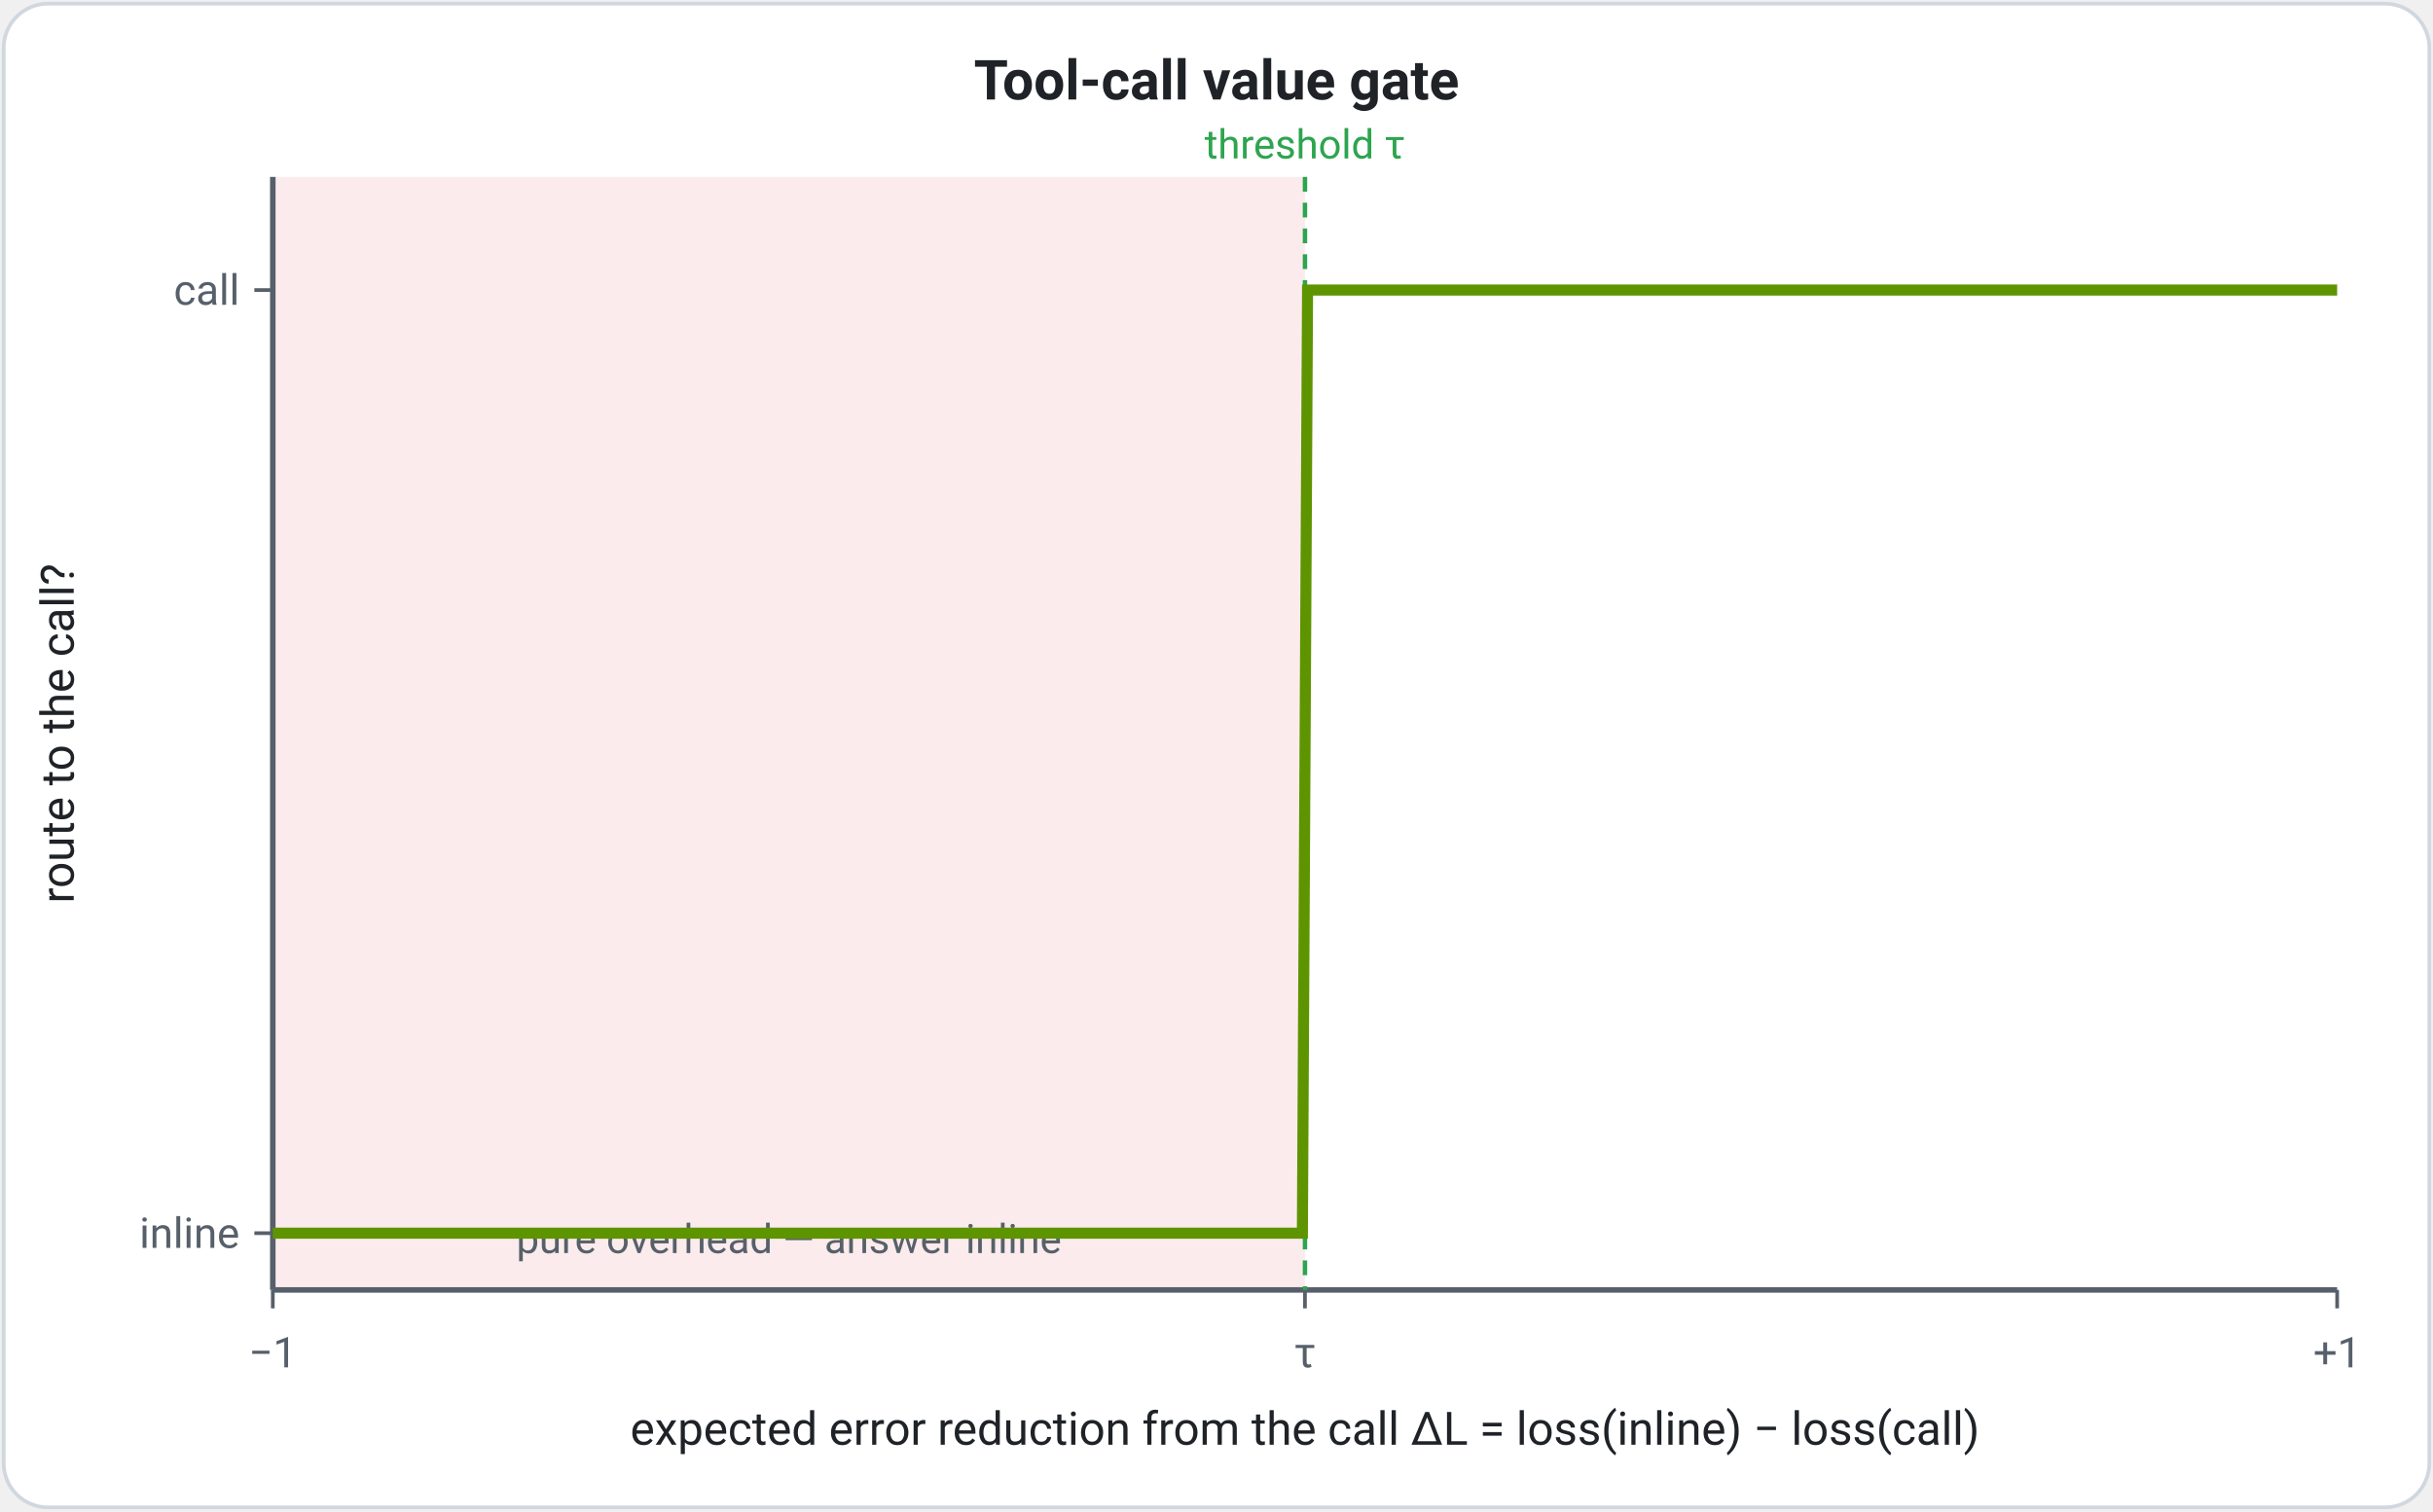
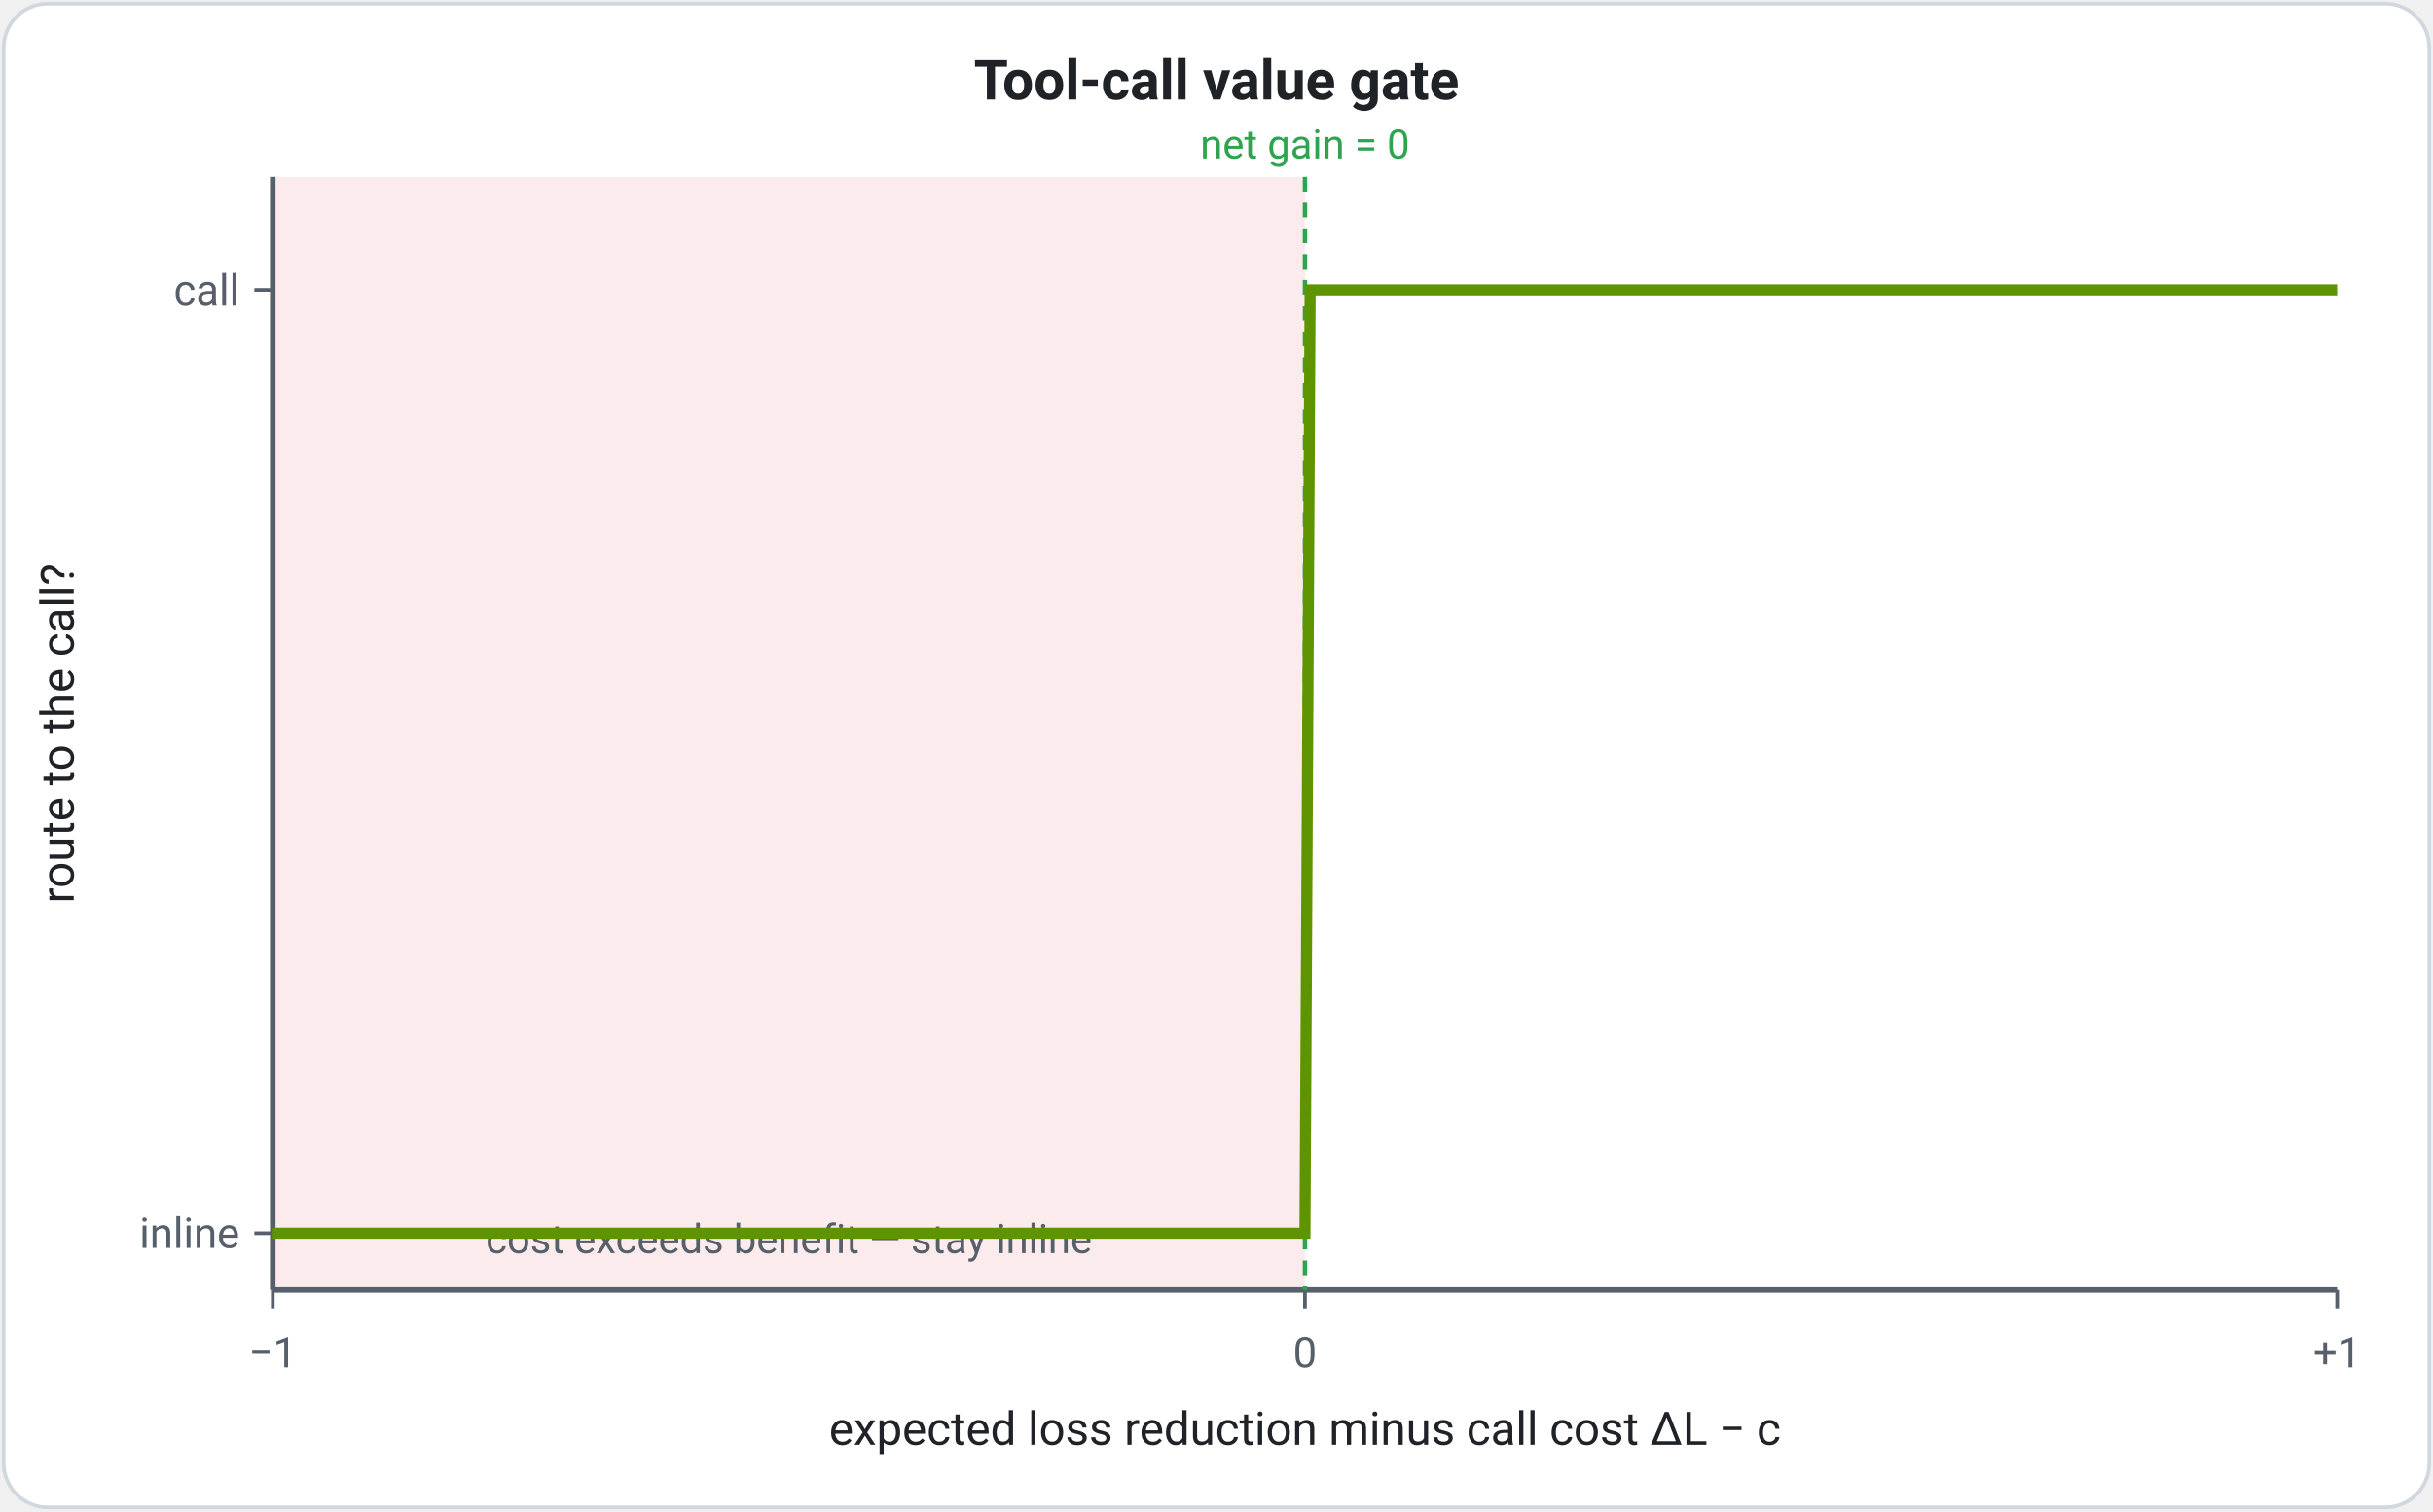
<svg xmlns="http://www.w3.org/2000/svg" viewBox="0 0 660 410" width="660" height="410" font-family="-apple-system,BlinkMacSystemFont,Segoe UI,Roboto,Helvetica,Arial,sans-serif">
  <rect x="1" y="1" width="658" height="408" rx="12" fill="#ffffff" stroke="#d0d7de" />
  <rect x="74.0" y="48" width="280.0" height="302" fill="#cf222e" opacity="0.09" />
-   <text x="214.0" y="340" text-anchor="middle" font-size="11" fill="#57606a">pure overhead — answer inline</text>
+   <text x="214.0" y="340" text-anchor="middle" font-size="11" fill="#57606a">cost exceeds benefit — stay inline</text>
  <text x="330.0" y="27" text-anchor="middle" font-size="15" font-weight="700" fill="#1f2328">Tool-call value gate</text>
  <line x1="74" y1="48" x2="74" y2="350" stroke="#57606a" stroke-width="1.5" />
  <line x1="74" y1="350" x2="634" y2="350" stroke="#57606a" stroke-width="1.5" />
  <line x1="74.0" y1="350" x2="74.0" y2="355" stroke="#57606a" />
  <text x="74.0" y="371" text-anchor="middle" font-size="11.5" fill="#57606a">−1</text>
  <line x1="354.0" y1="350" x2="354.0" y2="355" stroke="#57606a" />
-   <text x="354.0" y="371" text-anchor="middle" font-size="11.5" fill="#57606a">τ</text>
+   <text x="354.0" y="371" text-anchor="middle" font-size="11.5" fill="#57606a">0</text>
  <line x1="634.0" y1="350" x2="634.0" y2="355" stroke="#57606a" />
  <text x="634.0" y="371" text-anchor="middle" font-size="11.5" fill="#57606a">+1</text>
  <line x1="69" y1="334.6" x2="74" y2="334.6" stroke="#57606a" />
  <text x="65" y="338.6" text-anchor="end" font-size="11.5" fill="#57606a">inline</text>
  <line x1="69" y1="78.7" x2="74" y2="78.7" stroke="#57606a" />
  <text x="65" y="82.7" text-anchor="end" font-size="11.5" fill="#57606a">call</text>
  <line x1="354.0" y1="48" x2="354.0" y2="350" stroke="#2ea44f" stroke-width="1.2" stroke-dasharray="4 3" />
-   <text x="354.0" y="43" text-anchor="middle" font-size="11" fill="#2ea44f">threshold τ</text>
-   <polyline points="74.0,334.6 75.4,334.6 76.8,334.6 78.2,334.6 79.6,334.6 81.0,334.6 82.4,334.6 83.8,334.6 85.2,334.6 86.6,334.6 88.0,334.6 89.4,334.6 90.8,334.6 92.2,334.6 93.6,334.6 95.1,334.6 96.5,334.6 97.9,334.6 99.3,334.6 100.7,334.6 102.1,334.6 103.5,334.6 104.9,334.6 106.3,334.6 107.7,334.6 109.1,334.6 110.5,334.6 111.9,334.6 113.3,334.6 114.7,334.6 116.1,334.6 117.5,334.6 118.9,334.6 120.3,334.6 121.7,334.6 123.1,334.6 124.5,334.6 125.9,334.6 127.3,334.6 128.7,334.6 130.1,334.6 131.5,334.6 132.9,334.6 134.4,334.6 135.8,334.6 137.2,334.6 138.6,334.6 140.0,334.6 141.4,334.6 142.8,334.6 144.2,334.6 145.6,334.6 147.0,334.6 148.4,334.6 149.8,334.6 151.2,334.6 152.6,334.6 154.0,334.6 155.4,334.6 156.8,334.6 158.2,334.6 159.6,334.6 161.0,334.6 162.4,334.6 163.8,334.6 165.2,334.6 166.6,334.6 168.0,334.6 169.4,334.6 170.8,334.6 172.2,334.6 173.6,334.6 175.1,334.6 176.5,334.6 177.9,334.6 179.3,334.6 180.7,334.6 182.1,334.6 183.5,334.6 184.9,334.6 186.3,334.6 187.7,334.6 189.1,334.6 190.5,334.6 191.9,334.6 193.3,334.6 194.7,334.6 196.1,334.6 197.5,334.6 198.9,334.6 200.3,334.6 201.7,334.6 203.1,334.6 204.5,334.6 205.9,334.6 207.3,334.6 208.7,334.6 210.1,334.6 211.5,334.6 212.9,334.6 214.4,334.6 215.8,334.6 217.2,334.6 218.6,334.6 220.0,334.6 221.4,334.6 222.8,334.6 224.2,334.6 225.6,334.6 227.0,334.6 228.4,334.6 229.8,334.6 231.2,334.6 232.6,334.6 234.0,334.6 235.4,334.6 236.8,334.6 238.2,334.6 239.6,334.6 241.0,334.6 242.4,334.6 243.8,334.6 245.2,334.6 246.6,334.6 248.0,334.6 249.4,334.6 250.8,334.6 252.2,334.6 253.6,334.6 255.1,334.6 256.5,334.6 257.9,334.6 259.3,334.6 260.7,334.6 262.1,334.6 263.5,334.6 264.9,334.6 266.3,334.6 267.7,334.6 269.1,334.6 270.5,334.6 271.9,334.6 273.3,334.6 274.7,334.6 276.1,334.6 277.5,334.6 278.9,334.6 280.3,334.6 281.7,334.6 283.1,334.6 284.5,334.6 285.9,334.6 287.3,334.6 288.7,334.6 290.1,334.6 291.5,334.6 292.9,334.6 294.4,334.6 295.8,334.6 297.2,334.6 298.6,334.6 300.0,334.6 301.4,334.6 302.8,334.6 304.2,334.6 305.6,334.6 307.0,334.6 308.4,334.6 309.8,334.6 311.2,334.6 312.6,334.6 314.0,334.6 315.4,334.6 316.8,334.6 318.2,334.6 319.6,334.6 321.0,334.6 322.4,334.6 323.8,334.6 325.2,334.6 326.6,334.6 328.0,334.6 329.4,334.6 330.8,334.6 332.2,334.6 333.6,334.6 335.1,334.6 336.5,334.6 337.9,334.6 339.3,334.6 340.7,334.6 342.1,334.6 343.5,334.6 344.9,334.6 346.3,334.6 347.7,334.6 349.1,334.6 350.5,334.6 351.9,334.6 353.3,334.6 354.7,78.7 356.1,78.7 357.5,78.7 358.9,78.7 360.3,78.7 361.7,78.7 363.1,78.7 364.5,78.7 365.9,78.7 367.3,78.7 368.7,78.7 370.1,78.7 371.5,78.7 372.9,78.7 374.4,78.7 375.8,78.7 377.2,78.7 378.6,78.7 380.0,78.7 381.4,78.7 382.8,78.7 384.2,78.7 385.6,78.7 387.0,78.7 388.4,78.7 389.8,78.7 391.2,78.7 392.6,78.7 394.0,78.7 395.4,78.7 396.8,78.7 398.2,78.7 399.6,78.7 401.0,78.7 402.4,78.7 403.8,78.7 405.2,78.7 406.6,78.7 408.0,78.7 409.4,78.7 410.8,78.7 412.2,78.7 413.6,78.7 415.1,78.7 416.5,78.7 417.9,78.7 419.3,78.7 420.7,78.7 422.1,78.7 423.5,78.7 424.9,78.7 426.3,78.7 427.7,78.7 429.1,78.7 430.5,78.7 431.9,78.7 433.3,78.7 434.7,78.7 436.1,78.7 437.5,78.7 438.9,78.7 440.3,78.7 441.7,78.7 443.1,78.7 444.5,78.7 445.9,78.7 447.3,78.7 448.7,78.7 450.1,78.7 451.5,78.7 452.9,78.7 454.4,78.7 455.8,78.7 457.2,78.7 458.6,78.7 460.0,78.7 461.4,78.7 462.8,78.7 464.2,78.7 465.6,78.7 467.0,78.7 468.4,78.7 469.8,78.7 471.2,78.7 472.6,78.7 474.0,78.7 475.4,78.7 476.8,78.7 478.2,78.7 479.6,78.7 481.0,78.7 482.4,78.7 483.8,78.7 485.2,78.7 486.6,78.7 488.0,78.7 489.4,78.7 490.8,78.7 492.2,78.7 493.6,78.7 495.1,78.7 496.5,78.7 497.9,78.7 499.3,78.7 500.7,78.7 502.1,78.7 503.5,78.7 504.9,78.7 506.3,78.7 507.7,78.7 509.1,78.7 510.5,78.7 511.9,78.7 513.3,78.7 514.7,78.7 516.1,78.7 517.5,78.7 518.9,78.7 520.3,78.7 521.7,78.7 523.1,78.7 524.5,78.7 525.9,78.7 527.3,78.7 528.7,78.7 530.1,78.7 531.5,78.7 532.9,78.7 534.4,78.7 535.8,78.7 537.2,78.7 538.6,78.7 540.0,78.7 541.4,78.7 542.8,78.7 544.2,78.7 545.6,78.7 547.0,78.7 548.4,78.7 549.8,78.7 551.2,78.7 552.6,78.7 554.0,78.7 555.4,78.7 556.8,78.7 558.2,78.7 559.6,78.7 561.0,78.7 562.4,78.7 563.8,78.7 565.2,78.7 566.6,78.7 568.0,78.7 569.4,78.7 570.8,78.7 572.2,78.7 573.6,78.7 575.1,78.7 576.5,78.7 577.9,78.7 579.3,78.7 580.7,78.7 582.1,78.7 583.5,78.7 584.9,78.7 586.3,78.7 587.7,78.7 589.1,78.7 590.5,78.7 591.9,78.7 593.3,78.7 594.7,78.7 596.1,78.7 597.5,78.7 598.9,78.7 600.3,78.7 601.7,78.7 603.1,78.7 604.5,78.7 605.9,78.7 607.3,78.7 608.7,78.7 610.1,78.7 611.5,78.7 612.9,78.7 614.4,78.7 615.8,78.7 617.2,78.7 618.6,78.7 620.0,78.7 621.4,78.7 622.8,78.7 624.2,78.7 625.6,78.7 627.0,78.7 628.4,78.7 629.8,78.7 631.2,78.7 632.6,78.7 634.0,78.7" fill="none" stroke="#5e9400" stroke-width="3" />
-   <text x="354.0" y="392" text-anchor="middle" font-size="12.5" fill="#1f2328">expected error reduction from the call   ΔL = loss(inline) − loss(call)</text>
+   <text x="354.0" y="43" text-anchor="middle" font-size="11" fill="#2ea44f">net gain = 0</text>
+   <polyline points="74.0,334.6 75.4,334.6 76.8,334.6 78.2,334.6 79.6,334.6 81.0,334.6 82.4,334.6 83.8,334.6 85.2,334.6 86.6,334.6 88.0,334.6 89.4,334.6 90.8,334.6 92.2,334.6 93.6,334.6 95.0,334.6 96.4,334.6 97.8,334.6 99.2,334.6 100.6,334.6 102.0,334.6 103.4,334.6 104.8,334.6 106.2,334.6 107.6,334.6 109.0,334.6 110.4,334.6 111.8,334.6 113.2,334.6 114.6,334.6 116.0,334.6 117.4,334.6 118.8,334.6 120.2,334.6 121.6,334.6 123.0,334.6 124.4,334.6 125.8,334.6 127.2,334.6 128.6,334.6 130.0,334.6 131.4,334.6 132.8,334.6 134.2,334.6 135.6,334.6 137.0,334.6 138.4,334.6 139.8,334.6 141.2,334.6 142.6,334.6 144.0,334.6 145.4,334.6 146.8,334.6 148.2,334.6 149.6,334.6 151.0,334.6 152.4,334.6 153.8,334.6 155.2,334.6 156.6,334.6 158.0,334.6 159.4,334.6 160.8,334.6 162.2,334.6 163.6,334.6 165.0,334.6 166.4,334.6 167.8,334.6 169.2,334.6 170.6,334.6 172.0,334.6 173.4,334.6 174.8,334.6 176.2,334.6 177.6,334.6 179.0,334.6 180.4,334.6 181.8,334.6 183.2,334.6 184.6,334.6 186.0,334.6 187.4,334.6 188.8,334.6 190.2,334.6 191.6,334.6 193.0,334.6 194.4,334.6 195.8,334.6 197.2,334.6 198.6,334.6 200.0,334.6 201.4,334.6 202.8,334.6 204.2,334.6 205.6,334.6 207.0,334.6 208.4,334.6 209.8,334.6 211.2,334.6 212.6,334.6 214.0,334.6 215.4,334.6 216.8,334.6 218.2,334.6 219.6,334.6 221.0,334.6 222.4,334.6 223.8,334.6 225.2,334.6 226.6,334.6 228.0,334.6 229.4,334.6 230.8,334.6 232.2,334.6 233.6,334.6 235.0,334.6 236.4,334.6 237.8,334.6 239.2,334.6 240.6,334.6 242.0,334.6 243.4,334.6 244.8,334.6 246.2,334.6 247.6,334.6 249.0,334.6 250.4,334.6 251.8,334.6 253.2,334.6 254.6,334.6 256.0,334.6 257.4,334.6 258.8,334.6 260.2,334.6 261.6,334.6 263.0,334.6 264.4,334.6 265.8,334.6 267.2,334.6 268.6,334.6 270.0,334.6 271.4,334.6 272.8,334.6 274.2,334.6 275.6,334.6 277.0,334.6 278.4,334.6 279.8,334.6 281.2,334.6 282.6,334.6 284.0,334.6 285.4,334.6 286.8,334.6 288.2,334.6 289.6,334.6 291.0,334.6 292.4,334.6 293.8,334.6 295.2,334.6 296.6,334.6 298.0,334.6 299.4,334.6 300.8,334.6 302.2,334.6 303.6,334.6 305.0,334.6 306.4,334.6 307.8,334.6 309.2,334.6 310.6,334.6 312.0,334.6 313.4,334.6 314.8,334.6 316.2,334.6 317.6,334.6 319.0,334.6 320.4,334.6 321.8,334.6 323.2,334.6 324.6,334.6 326.0,334.6 327.4,334.6 328.8,334.6 330.2,334.6 331.6,334.6 333.0,334.6 334.4,334.6 335.8,334.6 337.2,334.6 338.6,334.6 340.0,334.6 341.4,334.6 342.8,334.6 344.2,334.6 345.6,334.6 347.0,334.6 348.4,334.6 349.8,334.6 351.2,334.6 352.6,334.6 354.0,334.6 355.4,78.7 356.8,78.7 358.2,78.7 359.6,78.7 361.0,78.7 362.4,78.7 363.8,78.7 365.2,78.7 366.6,78.7 368.0,78.7 369.4,78.7 370.8,78.7 372.2,78.7 373.6,78.7 375.0,78.7 376.4,78.7 377.8,78.7 379.2,78.7 380.6,78.7 382.0,78.7 383.4,78.7 384.8,78.7 386.2,78.7 387.6,78.7 389.0,78.7 390.4,78.7 391.8,78.7 393.2,78.7 394.6,78.7 396.0,78.7 397.4,78.7 398.8,78.7 400.2,78.7 401.6,78.7 403.0,78.7 404.4,78.7 405.8,78.7 407.2,78.7 408.6,78.7 410.0,78.7 411.4,78.7 412.8,78.7 414.2,78.7 415.6,78.7 417.0,78.7 418.4,78.7 419.8,78.7 421.2,78.7 422.6,78.7 424.0,78.7 425.4,78.7 426.8,78.7 428.2,78.7 429.6,78.7 431.0,78.7 432.4,78.7 433.8,78.7 435.2,78.7 436.6,78.7 438.0,78.7 439.4,78.7 440.8,78.7 442.2,78.7 443.6,78.7 445.0,78.7 446.4,78.7 447.8,78.7 449.2,78.7 450.6,78.7 452.0,78.7 453.4,78.7 454.8,78.7 456.2,78.7 457.6,78.7 459.0,78.7 460.4,78.7 461.8,78.7 463.2,78.7 464.6,78.7 466.0,78.7 467.4,78.7 468.8,78.7 470.2,78.7 471.6,78.7 473.0,78.7 474.4,78.7 475.8,78.7 477.2,78.7 478.6,78.7 480.0,78.7 481.4,78.7 482.8,78.7 484.2,78.7 485.6,78.7 487.0,78.7 488.4,78.7 489.8,78.7 491.2,78.7 492.6,78.7 494.0,78.7 495.4,78.7 496.8,78.7 498.2,78.7 499.6,78.7 501.0,78.7 502.4,78.7 503.8,78.7 505.2,78.7 506.6,78.7 508.0,78.7 509.4,78.7 510.8,78.7 512.2,78.7 513.6,78.7 515.0,78.7 516.4,78.7 517.8,78.7 519.2,78.7 520.6,78.7 522.0,78.7 523.4,78.7 524.8,78.7 526.2,78.7 527.6,78.7 529.0,78.7 530.4,78.7 531.8,78.7 533.2,78.7 534.6,78.7 536.0,78.7 537.4,78.7 538.8,78.7 540.2,78.7 541.6,78.7 543.0,78.7 544.4,78.7 545.8,78.7 547.2,78.7 548.6,78.7 550.0,78.7 551.4,78.7 552.8,78.7 554.2,78.7 555.6,78.7 557.0,78.7 558.4,78.7 559.8,78.7 561.2,78.7 562.6,78.7 564.0,78.7 565.4,78.7 566.8,78.7 568.2,78.7 569.6,78.7 571.0,78.7 572.4,78.7 573.8,78.7 575.2,78.7 576.6,78.7 578.0,78.7 579.4,78.7 580.8,78.7 582.2,78.7 583.6,78.7 585.0,78.7 586.4,78.7 587.8,78.7 589.2,78.7 590.6,78.7 592.0,78.7 593.4,78.7 594.8,78.7 596.2,78.7 597.6,78.7 599.0,78.7 600.4,78.7 601.8,78.7 603.2,78.7 604.6,78.7 606.0,78.7 607.4,78.7 608.8,78.7 610.2,78.7 611.6,78.7 613.0,78.7 614.4,78.7 615.8,78.7 617.2,78.7 618.6,78.7 620.0,78.7 621.4,78.7 622.8,78.7 624.2,78.7 625.6,78.7 627.0,78.7 628.4,78.7 629.8,78.7 631.2,78.7 632.6,78.7 634.0,78.7" fill="none" stroke="#5e9400" stroke-width="3" />
+   <text x="354.0" y="392" text-anchor="middle" font-size="12.5" fill="#1f2328">expected loss reduction minus call cost   ΔL − c</text>
  <text transform="translate(20,199.0) rotate(-90)" text-anchor="middle" font-size="12.5" fill="#1f2328">route to the call?</text>
</svg>
